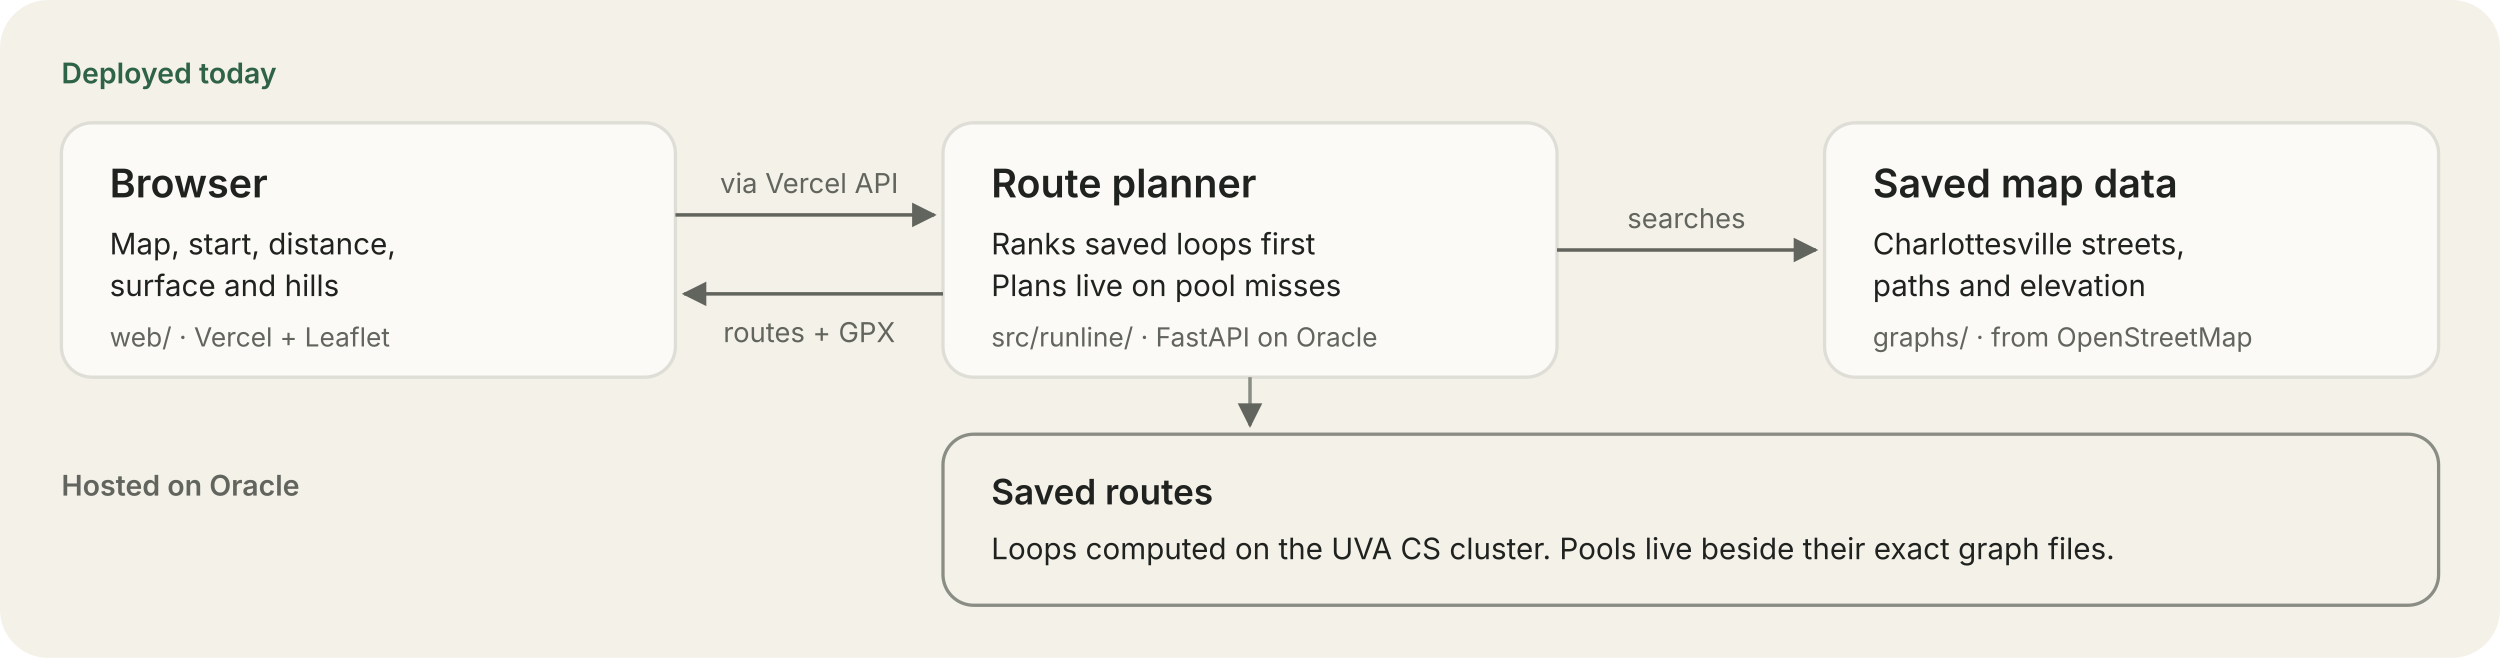
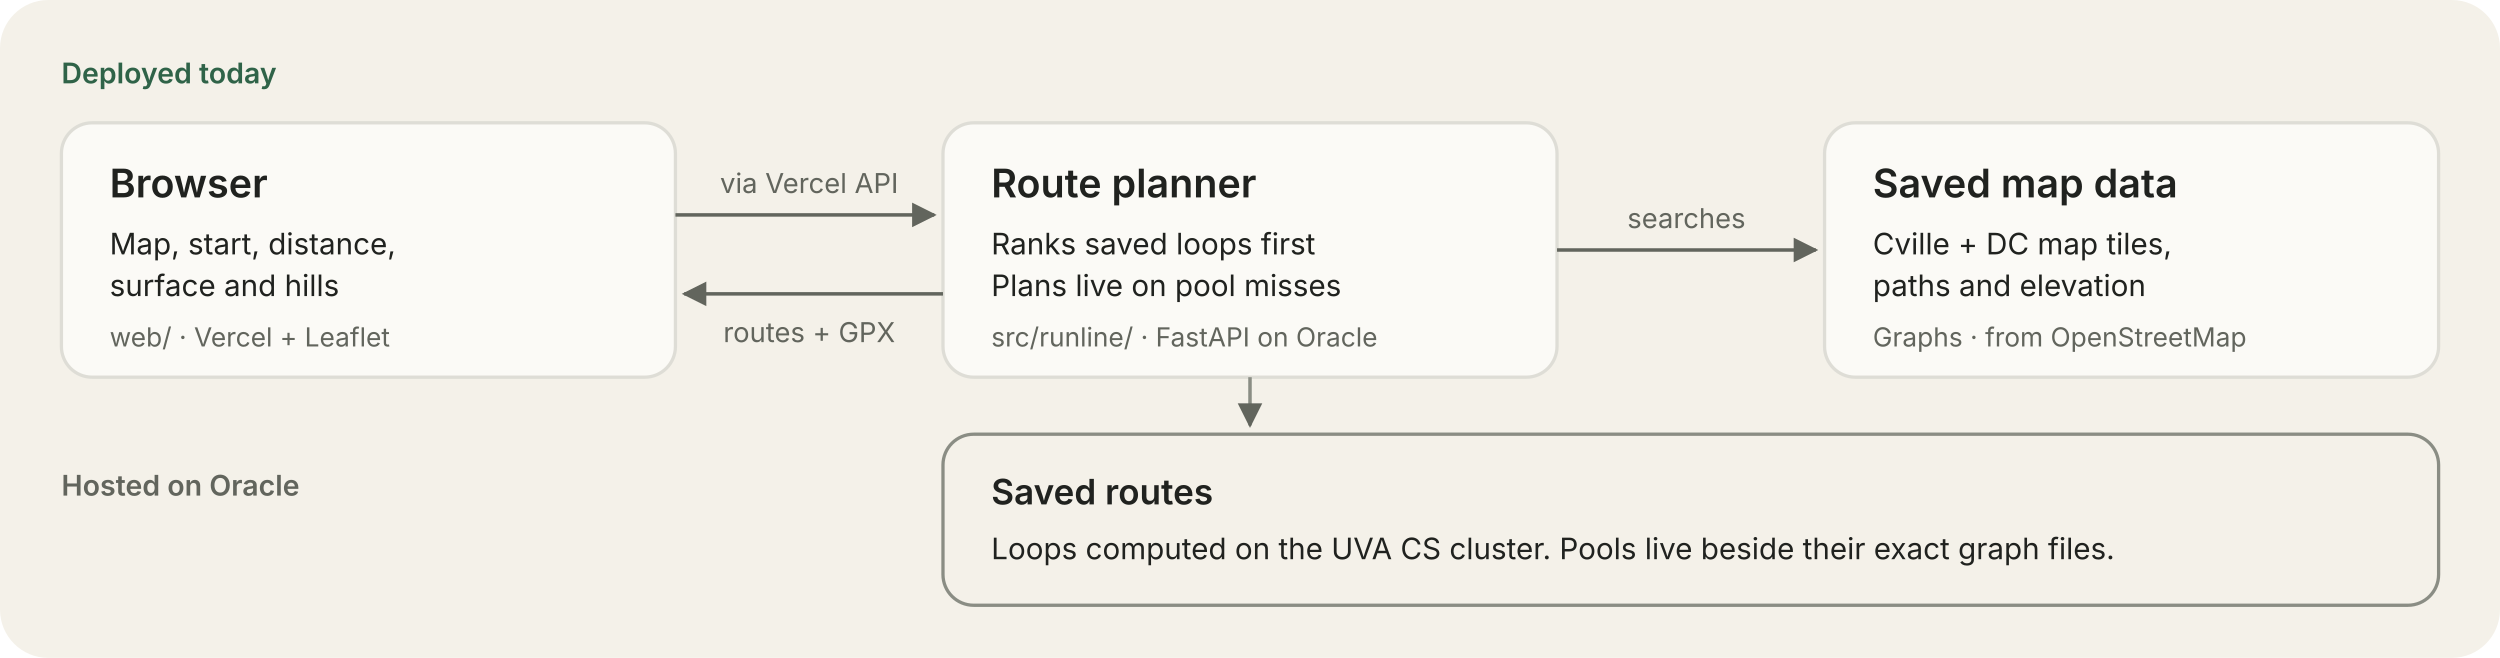
<svg xmlns="http://www.w3.org/2000/svg" viewBox="0 0 1140 300" role="img" aria-labelledby="title">
  <defs>
    <marker id="arrow" viewBox="0 0 10 10" refX="9" refY="5" markerWidth="7" markerHeight="7" orient="auto-start-reverse">
      <path d="M0 0 L10 5 L0 10 z" fill="#62655d" />
    </marker>
    <style>
      text { font-family: "DM Sans", "Inter", -apple-system, "Segoe UI", sans-serif; fill: #20221f; }
      .name { font-size: 18px; font-weight: 600; }
      .what { font-size: 13.5px; }
      .tech { font-size: 12px; fill: #62655d; }
      .edge { font-size: 12.5px; fill: #62655d; }
      .tag { font-size: 13px; font-weight: 600; fill: #2f6348; }
    </style>
  </defs>
  <rect width="1140" height="300" rx="22" fill="#f4f1e9" />
  <text class="tag" x="28" y="38">Deployed today</text>
  <g fill="#fbfaf6" stroke="#deddd6" stroke-width="1.5">
    <rect x="28" y="56" width="280" height="116" rx="14" />
    <rect x="430" y="56" width="280" height="116" rx="14" />
    <rect x="832" y="56" width="280" height="116" rx="14" />
  </g>
  <text class="name" x="50" y="90">Browser</text>
  <text class="what" x="50" y="116">Map, start, distance,</text>
  <text class="what" x="50" y="135">surface and hills</text>
  <text class="tech" x="50" y="158">web/ · Vercel + Leaflet</text>
  <text class="name" x="452" y="90">Route planner</text>
  <text class="what" x="452" y="116">Ranks saved loops first</text>
  <text class="what" x="452" y="135">Plans live on pool misses</text>
  <text class="tech" x="452" y="158">src/runline/ · FastAPI on Oracle</text>
  <text class="name" x="854" y="90">Saved map data</text>
-   <text class="what" x="854" y="116">Charlottesville streets,</text>
+   <text class="what" x="854" y="116">Cville + DC map tiles,</text>
  <text class="what" x="854" y="135">paths and elevation</text>
-   <text class="tech" x="854" y="158">graphs/ · from OpenStreetMap</text>
+   <text class="tech" x="854" y="158">Graphs · from OpenStreetMap</text>
  <g fill="none" stroke="#62655d" stroke-width="1.6">
    <path d="M308 98 H426" marker-end="url(#arrow)" />
    <path d="M430 134 H312" marker-end="url(#arrow)" />
    <path d="M710 114 H828" marker-end="url(#arrow)" />
  </g>
  <text class="edge" x="369" y="88" text-anchor="middle">via Vercel API</text>
  <text class="edge" x="369" y="156" text-anchor="middle">routes + GPX</text>
  <text class="edge" x="769" y="104" text-anchor="middle">searches</text>
  <text class="tag" x="28" y="226" style="fill:#62655d">Hosted on Oracle</text>
  <rect x="430" y="198" width="682" height="78" rx="14" fill="none" stroke="#8a8d84" stroke-width="1.5" />
  <text class="name" x="452" y="230" style="font-size:16px">Saved routes</text>
  <text class="what" x="452" y="255">Loops computed on the UVA CS cluster. Pools live beside their exact graph files.</text>
  <path d="M570 172 V194" fill="none" stroke="#8a8d84" stroke-width="1.6" marker-end="url(#arrow)" />
</svg>
